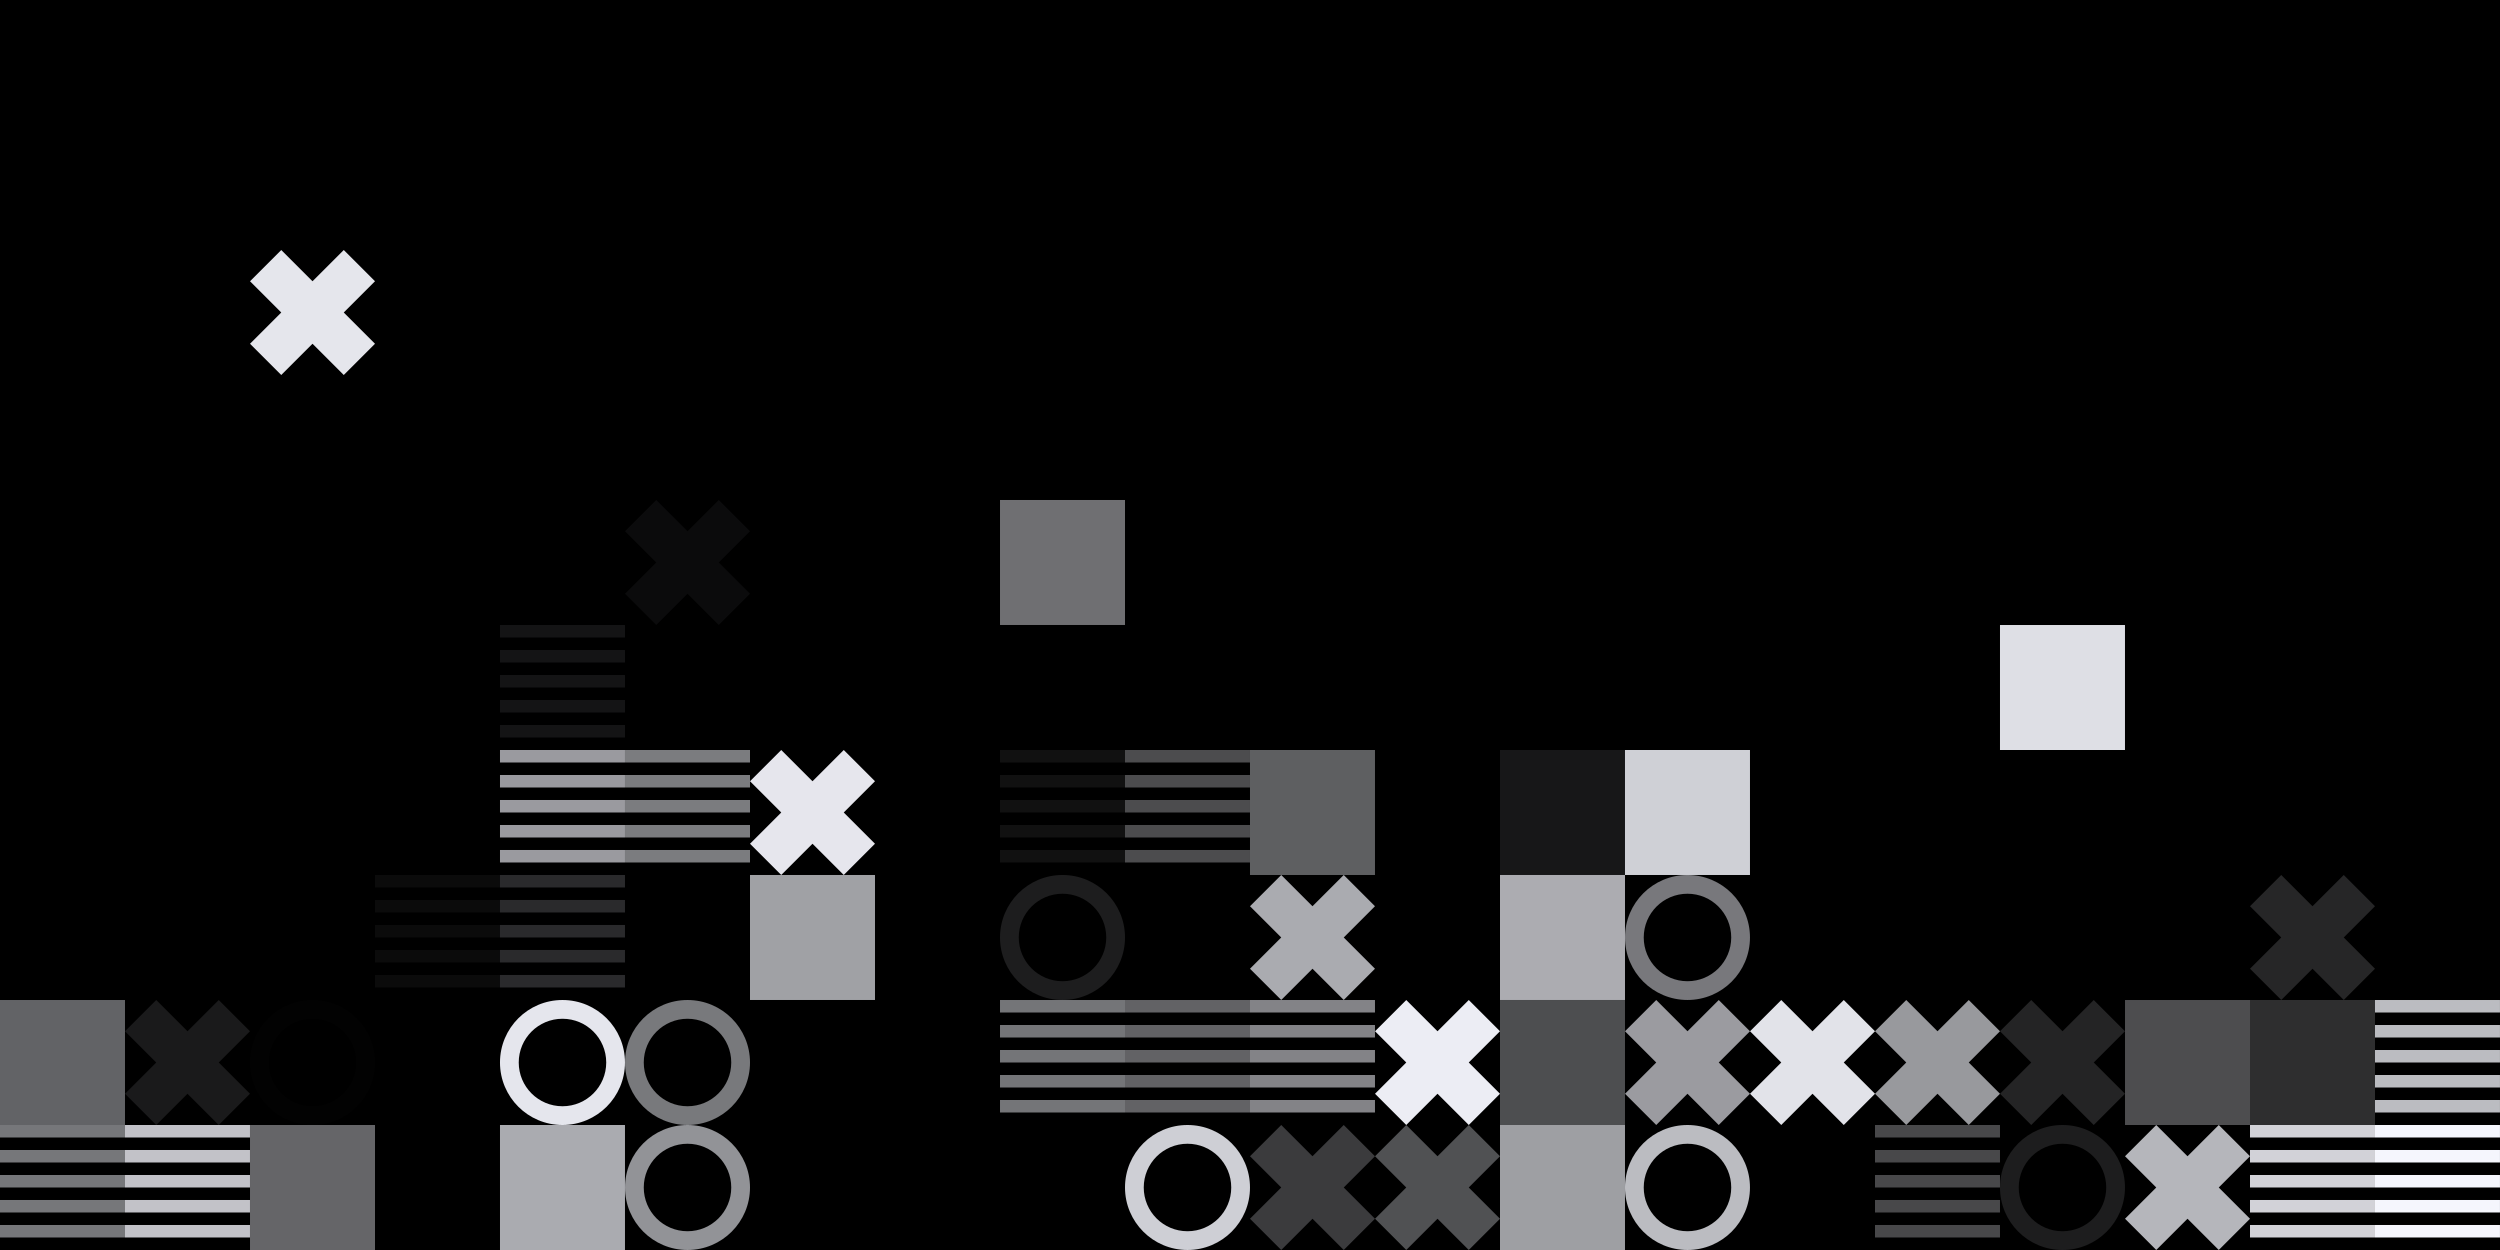
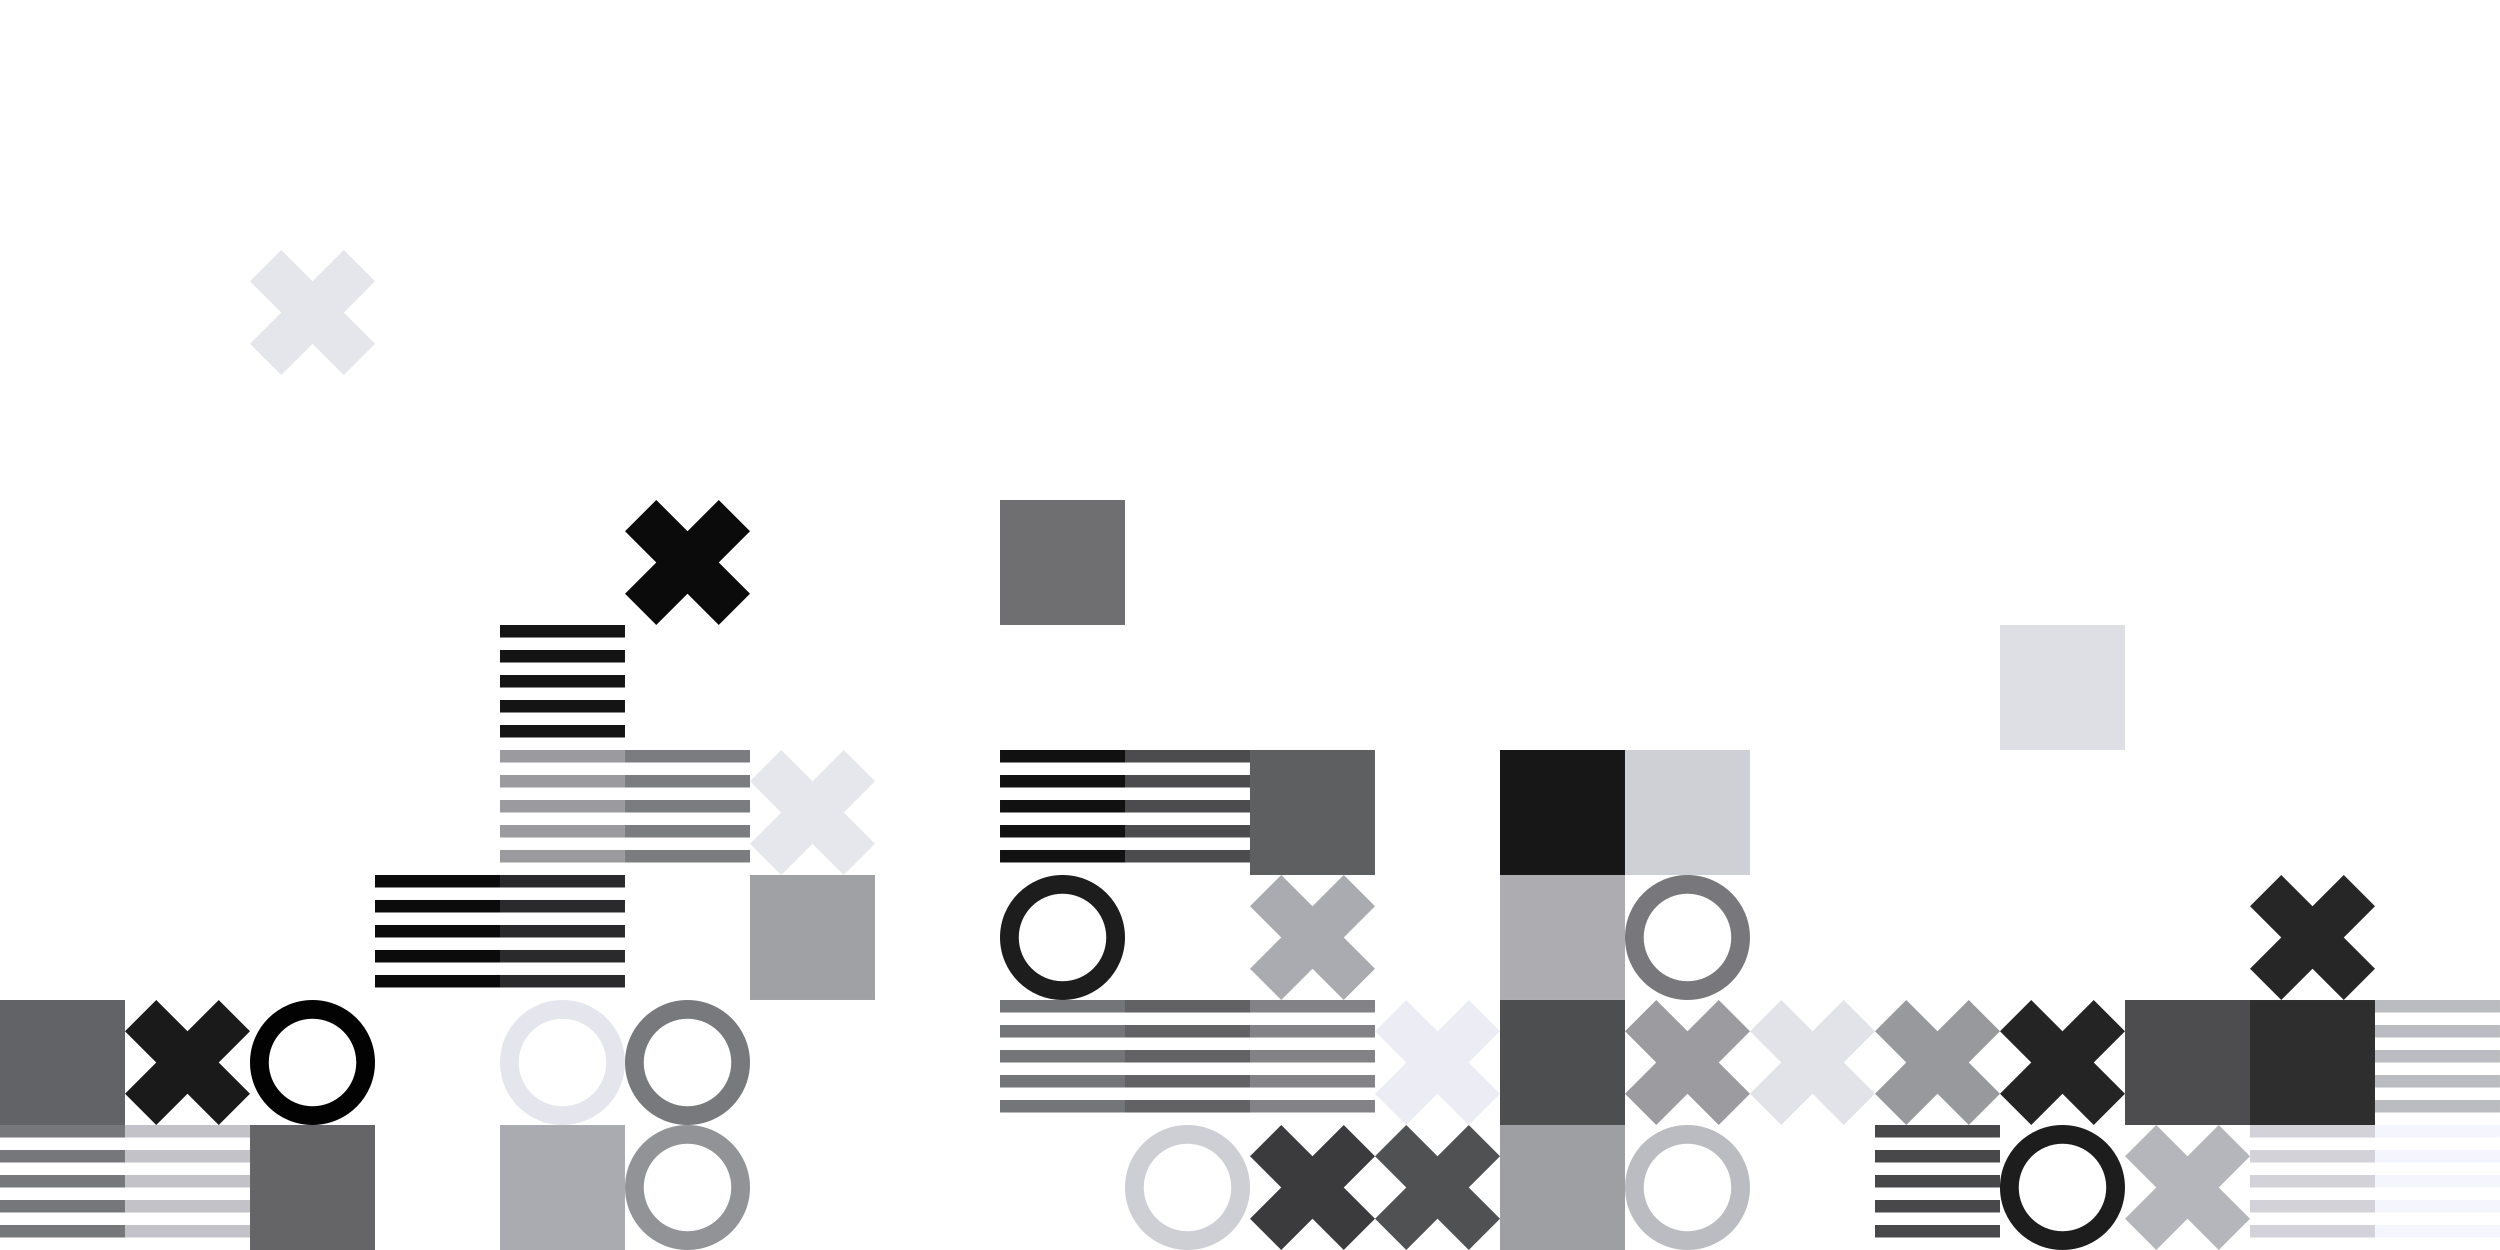
<svg xmlns="http://www.w3.org/2000/svg" viewBox="0 0 1000 499.999" preserveAspectRatio="xMaxYMax slice">
  <g transform="scale(1.491053)">
-     <rect x="0" y="0" width="737.733" height="402.4" fill="#000000" />
-     <rect x="67.067" y="67.067" width="67.067" height="67.067" fill="#000000" />
+     <rect x="0" y="0" width="737.733" height="402.4" fill="none" />
+     <rect x="67.067" y="67.067" width="67.067" height="67.067" fill="none" />
    <g transform="translate(67.07,67.07) scale(1.6765) rotate(0)">
      <path d="M10 5L5 0L0 5L5 10L0 15L5 20L10 15L15 20L20 15L15 10L20 5L15 0L10 5Z" fill="#e5e6ec" />
    </g>
-     <rect x="469.466" y="67.067" width="67.067" height="67.067" fill="#000000" />
-     <rect x="134.133" y="134.133" width="67.067" height="67.067" fill="#000000" />
+     <rect x="469.466" y="67.067" width="67.067" height="67.067" fill="none" />
+     <rect x="134.133" y="134.133" width="67.067" height="67.067" fill="none" />
    <g transform="translate(167.67,134.13) scale(1.6765) rotate(0)">
      <path d="M10 5L5 0L0 5L5 10L0 15L5 20L10 15L15 20L20 15L15 10L20 5L15 0L10 5Z" fill="#0b0b0c" />
    </g>
    <g transform="translate(134.13,167.67) scale(1.6765) rotate(0)">
      <rect width="20" height="2" fill="#141415" />
      <rect y="4" width="20" height="2" fill="#141415" />
      <rect y="8" width="20" height="2" fill="#141415" />
      <rect y="12" width="20" height="2" fill="#141415" />
      <rect y="16" width="20" height="2" fill="#141415" />
    </g>
-     <rect x="268.266" y="134.133" width="67.067" height="67.067" fill="#000000" />
+     <rect x="268.266" y="134.133" width="67.067" height="67.067" fill="none" />
    <rect x="268.27" y="134.13" width="33.53" height="33.53" fill="#6f6f72" />
-     <rect x="536.533" y="134.133" width="67.067" height="67.067" fill="#000000" />
+     <rect x="536.533" y="134.133" width="67.067" height="67.067" fill="none" />
    <rect x="536.53" y="167.67" width="33.53" height="33.53" fill="#dedfe5" />
-     <rect x="67.067" y="201.2" width="67.067" height="67.067" fill="#000000" />
+     <rect x="67.067" y="201.2" width="67.067" height="67.067" fill="none" />
    <g transform="translate(100.6,234.73) scale(1.6765) rotate(0)">
      <rect width="20" height="2" fill="#0b0b0b" />
      <rect y="4" width="20" height="2" fill="#0b0b0b" />
      <rect y="8" width="20" height="2" fill="#0b0b0b" />
      <rect y="12" width="20" height="2" fill="#0b0b0b" />
      <rect y="16" width="20" height="2" fill="#0b0b0b" />
    </g>
-     <rect x="134.133" y="201.2" width="67.067" height="67.067" fill="#000000" />
+     <rect x="134.133" y="201.2" width="67.067" height="67.067" fill="none" />
    <g transform="translate(134.13,201.2) scale(1.6765) rotate(0)">
      <rect width="20" height="2" fill="#9a9a9f" />
      <rect y="4" width="20" height="2" fill="#9a9a9f" />
      <rect y="8" width="20" height="2" fill="#9a9a9f" />
      <rect y="12" width="20" height="2" fill="#9a9a9f" />
      <rect y="16" width="20" height="2" fill="#9a9a9f" />
    </g>
    <g transform="translate(167.67,201.2) scale(1.6765) rotate(0)">
      <rect width="20" height="2" fill="#7b7c7f" />
      <rect y="4" width="20" height="2" fill="#7b7c7f" />
      <rect y="8" width="20" height="2" fill="#7b7c7f" />
      <rect y="12" width="20" height="2" fill="#7b7c7f" />
      <rect y="16" width="20" height="2" fill="#7b7c7f" />
    </g>
    <g transform="translate(134.13,234.73) scale(1.6765) rotate(0)">
      <rect width="20" height="2" fill="#2a2a2c" />
      <rect y="4" width="20" height="2" fill="#2a2a2c" />
      <rect y="8" width="20" height="2" fill="#2a2a2c" />
      <rect y="12" width="20" height="2" fill="#2a2a2c" />
      <rect y="16" width="20" height="2" fill="#2a2a2c" />
    </g>
-     <rect x="201.2" y="201.2" width="67.067" height="67.067" fill="#000000" />
+     <rect x="201.2" y="201.2" width="67.067" height="67.067" fill="none" />
    <g transform="translate(201.2,201.2) scale(1.6765) rotate(0)">
      <path d="M10 5L5 0L0 5L5 10L0 15L5 20L10 15L15 20L20 15L15 10L20 5L15 0L10 5Z" fill="#e6e6ed" />
    </g>
    <rect x="201.2" y="234.73" width="33.53" height="33.53" fill="#a0a1a5" />
-     <rect x="268.266" y="201.2" width="67.067" height="67.067" fill="#000000" />
+     <rect x="268.266" y="201.2" width="67.067" height="67.067" fill="none" />
    <g transform="translate(268.27,201.2) scale(1.6765) rotate(0)">
      <rect width="20" height="2" fill="#111111" />
      <rect y="4" width="20" height="2" fill="#111111" />
      <rect y="8" width="20" height="2" fill="#111111" />
      <rect y="12" width="20" height="2" fill="#111111" />
      <rect y="16" width="20" height="2" fill="#111111" />
    </g>
    <g transform="translate(301.8,201.2) scale(1.6765) rotate(0)">
      <rect width="20" height="2" fill="#4c4c4e" />
      <rect y="4" width="20" height="2" fill="#4c4c4e" />
      <rect y="8" width="20" height="2" fill="#4c4c4e" />
      <rect y="12" width="20" height="2" fill="#4c4c4e" />
      <rect y="16" width="20" height="2" fill="#4c4c4e" />
    </g>
    <g transform="translate(268.27,234.73) scale(1.6765) rotate(0)">
      <path fill-rule="evenodd" clip-rule="evenodd" d="M10 20C15.523 20 20 15.523 20 10C20 4.477 15.523 0 10 0C4.477 0 0 4.477 0 10C0 15.523 4.477 20 10 20ZM10 17C13.866 17 17 13.866 17 10C17 6.134 13.866 3 10 3C6.134 3 3 6.134 3 10C3 13.866 6.134 17 10 17Z" fill="#1d1d1e" />
    </g>
-     <rect x="335.333" y="201.2" width="67.067" height="67.067" fill="#000000" />
+     <rect x="335.333" y="201.2" width="67.067" height="67.067" fill="none" />
    <rect x="335.33" y="201.2" width="33.53" height="33.53" fill="#5e5f61" />
    <g transform="translate(335.33,234.73) scale(1.6765) rotate(0)">
      <path d="M10 5L5 0L0 5L5 10L0 15L5 20L10 15L15 20L20 15L15 10L20 5L15 0L10 5Z" fill="#aaabb0" />
    </g>
-     <rect x="402.4" y="201.2" width="67.067" height="67.067" fill="#000000" />
+     <rect x="402.4" y="201.2" width="67.067" height="67.067" fill="none" />
    <rect x="402.4" y="201.2" width="33.53" height="33.53" fill="#171718" />
    <rect x="435.93" y="201.2" width="33.53" height="33.53" fill="#cfd0d6" />
    <rect x="402.4" y="234.73" width="33.53" height="33.53" fill="#acacb1" />
    <g transform="translate(435.93,234.73) scale(1.6765) rotate(0)">
      <path fill-rule="evenodd" clip-rule="evenodd" d="M10 20C15.523 20 20 15.523 20 10C20 4.477 15.523 0 10 0C4.477 0 0 4.477 0 10C0 15.523 4.477 20 10 20ZM10 17C13.866 17 17 13.866 17 10C17 6.134 13.866 3 10 3C6.134 3 3 6.134 3 10C3 13.866 6.134 17 10 17Z" fill="#78787c" />
    </g>
-     <rect x="603.599" y="201.2" width="67.067" height="67.067" fill="#000000" />
+     <rect x="603.599" y="201.2" width="67.067" height="67.067" fill="none" />
    <g transform="translate(603.6,234.73) scale(1.6765) rotate(0)">
      <path d="M10 5L5 0L0 5L5 10L0 15L5 20L10 15L15 20L20 15L15 10L20 5L15 0L10 5Z" fill="#262627" />
    </g>
-     <rect x="670.666" y="201.2" width="67.067" height="67.067" fill="#000000" />
+     <rect x="670.666" y="201.2" width="67.067" height="67.067" fill="none" />
    <rect x="704.2" y="201.2" width="33.53" height="33.53" fill="#333335" />
    <g transform="translate(670.67,234.73) scale(1.6765) rotate(0)">
      <rect width="20" height="2" fill="#f3f4fa" />
      <rect y="4" width="20" height="2" fill="#f3f4fa" />
      <rect y="8" width="20" height="2" fill="#f3f4fa" />
      <rect y="12" width="20" height="2" fill="#f3f4fa" />
      <rect y="16" width="20" height="2" fill="#f3f4fa" />
    </g>
-     <rect x="0" y="268.266" width="67.067" height="67.067" fill="#000000" />
+     <rect x="0" y="268.266" width="67.067" height="67.067" fill="none" />
    <rect x="0" y="268.27" width="33.53" height="33.53" fill="#626366" />
    <g transform="translate(33.53,268.27) scale(1.6765) rotate(0)">
      <path d="M10 5L5 0L0 5L5 10L0 15L5 20L10 15L15 20L20 15L15 10L20 5L15 0L10 5Z" fill="#1a1a1b" />
    </g>
    <g transform="translate(0,301.8) scale(1.6765) rotate(0)">
      <rect width="20" height="2" fill="#76777a" />
      <rect y="4" width="20" height="2" fill="#76777a" />
      <rect y="8" width="20" height="2" fill="#76777a" />
      <rect y="12" width="20" height="2" fill="#76777a" />
      <rect y="16" width="20" height="2" fill="#76777a" />
    </g>
    <g transform="translate(33.53,301.8) scale(1.6765) rotate(0)">
      <rect width="20" height="2" fill="#c2c2c8" />
      <rect y="4" width="20" height="2" fill="#c2c2c8" />
      <rect y="8" width="20" height="2" fill="#c2c2c8" />
      <rect y="12" width="20" height="2" fill="#c2c2c8" />
      <rect y="16" width="20" height="2" fill="#c2c2c8" />
    </g>
-     <rect x="67.067" y="268.266" width="67.067" height="67.067" fill="#000000" />
+     <rect x="67.067" y="268.266" width="67.067" height="67.067" fill="none" />
    <g transform="translate(67.07,268.27) scale(1.6765) rotate(0)">
      <path fill-rule="evenodd" clip-rule="evenodd" d="M10 20C15.523 20 20 15.523 20 10C20 4.477 15.523 0 10 0C4.477 0 0 4.477 0 10C0 15.523 4.477 20 10 20ZM10 17C13.866 17 17 13.866 17 10C17 6.134 13.866 3 10 3C6.134 3 3 6.134 3 10C3 13.866 6.134 17 10 17Z" fill="#020202" />
    </g>
    <rect x="67.07" y="301.8" width="33.53" height="33.53" fill="#656568" />
-     <rect x="134.133" y="268.266" width="67.067" height="67.067" fill="#000000" />
+     <rect x="134.133" y="268.266" width="67.067" height="67.067" fill="none" />
    <g transform="translate(134.13,268.27) scale(1.6765) rotate(0)">
      <path fill-rule="evenodd" clip-rule="evenodd" d="M10 20C15.523 20 20 15.523 20 10C20 4.477 15.523 0 10 0C4.477 0 0 4.477 0 10C0 15.523 4.477 20 10 20ZM10 17C13.866 17 17 13.866 17 10C17 6.134 13.866 3 10 3C6.134 3 3 6.134 3 10C3 13.866 6.134 17 10 17Z" fill="#e5e6ed" />
    </g>
    <g transform="translate(167.67,268.27) scale(1.6765) rotate(0)">
      <path fill-rule="evenodd" clip-rule="evenodd" d="M10 20C15.523 20 20 15.523 20 10C20 4.477 15.523 0 10 0C4.477 0 0 4.477 0 10C0 15.523 4.477 20 10 20ZM10 17C13.866 17 17 13.866 17 10C17 6.134 13.866 3 10 3C6.134 3 3 6.134 3 10C3 13.866 6.134 17 10 17Z" fill="#78797c" />
    </g>
    <rect x="134.13" y="301.8" width="33.53" height="33.53" fill="#aaabb0" />
    <g transform="translate(167.67,301.8) scale(1.6765) rotate(0)">
      <path fill-rule="evenodd" clip-rule="evenodd" d="M10 20C15.523 20 20 15.523 20 10C20 4.477 15.523 0 10 0C4.477 0 0 4.477 0 10C0 15.523 4.477 20 10 20ZM10 17C13.866 17 17 13.866 17 10C17 6.134 13.866 3 10 3C6.134 3 3 6.134 3 10C3 13.866 6.134 17 10 17Z" fill="#929397" />
    </g>
-     <rect x="268.266" y="268.266" width="67.067" height="67.067" fill="#000000" />
+     <rect x="268.266" y="268.266" width="67.067" height="67.067" fill="none" />
    <g transform="translate(268.27,268.27) scale(1.6765) rotate(0)">
      <rect width="20" height="2" fill="#747578" />
      <rect y="4" width="20" height="2" fill="#747578" />
      <rect y="8" width="20" height="2" fill="#747578" />
      <rect y="12" width="20" height="2" fill="#747578" />
      <rect y="16" width="20" height="2" fill="#747578" />
    </g>
    <g transform="translate(301.8,268.27) scale(1.6765) rotate(0)">
      <rect width="20" height="2" fill="#626265" />
      <rect y="4" width="20" height="2" fill="#626265" />
      <rect y="8" width="20" height="2" fill="#626265" />
      <rect y="12" width="20" height="2" fill="#626265" />
      <rect y="16" width="20" height="2" fill="#626265" />
    </g>
    <g transform="translate(301.8,301.8) scale(1.6765) rotate(0)">
      <path fill-rule="evenodd" clip-rule="evenodd" d="M10 20C15.523 20 20 15.523 20 10C20 4.477 15.523 0 10 0C4.477 0 0 4.477 0 10C0 15.523 4.477 20 10 20ZM10 17C13.866 17 17 13.866 17 10C17 6.134 13.866 3 10 3C6.134 3 3 6.134 3 10C3 13.866 6.134 17 10 17Z" fill="#cecfd5" />
    </g>
-     <rect x="335.333" y="268.266" width="67.067" height="67.067" fill="#000000" />
+     <rect x="335.333" y="268.266" width="67.067" height="67.067" fill="none" />
    <g transform="translate(335.33,268.27) scale(1.6765) rotate(0)">
      <rect width="20" height="2" fill="#838387" />
      <rect y="4" width="20" height="2" fill="#838387" />
      <rect y="8" width="20" height="2" fill="#838387" />
      <rect y="12" width="20" height="2" fill="#838387" />
      <rect y="16" width="20" height="2" fill="#838387" />
    </g>
    <g transform="translate(368.87,268.27) scale(1.6765) rotate(0)">
      <path d="M10 5L5 0L0 5L5 10L0 15L5 20L10 15L15 20L20 15L15 10L20 5L15 0L10 5Z" fill="#ecedf4" />
    </g>
    <g transform="translate(335.33,301.8) scale(1.6765) rotate(0)">
      <path d="M10 5L5 0L0 5L5 10L0 15L5 20L10 15L15 20L20 15L15 10L20 5L15 0L10 5Z" fill="#3b3b3d" />
    </g>
    <g transform="translate(368.87,301.8) scale(1.6765) rotate(0)">
      <path d="M10 5L5 0L0 5L5 10L0 15L5 20L10 15L15 20L20 15L15 10L20 5L15 0L10 5Z" fill="#505153" />
    </g>
-     <rect x="402.4" y="268.266" width="67.067" height="67.067" fill="#000000" />
+     <rect x="402.4" y="268.266" width="67.067" height="67.067" fill="none" />
    <rect x="402.4" y="268.27" width="33.53" height="33.53" fill="#4d4e50" />
    <g transform="translate(435.93,268.27) scale(1.6765) rotate(0)">
      <path d="M10 5L5 0L0 5L5 10L0 15L5 20L10 15L15 20L20 15L15 10L20 5L15 0L10 5Z" fill="#9b9ba0" />
    </g>
    <rect x="402.4" y="301.8" width="33.53" height="33.53" fill="#9e9fa3" />
    <g transform="translate(435.93,301.8) scale(1.6765) rotate(0)">
      <path fill-rule="evenodd" clip-rule="evenodd" d="M10 20C15.523 20 20 15.523 20 10C20 4.477 15.523 0 10 0C4.477 0 0 4.477 0 10C0 15.523 4.477 20 10 20ZM10 17C13.866 17 17 13.866 17 10C17 6.134 13.866 3 10 3C6.134 3 3 6.134 3 10C3 13.866 6.134 17 10 17Z" fill="#bbbcc1" />
    </g>
-     <rect x="469.466" y="268.266" width="67.067" height="67.067" fill="#000000" />
+     <rect x="469.466" y="268.266" width="67.067" height="67.067" fill="none" />
    <g transform="translate(469.47,268.27) scale(1.6765) rotate(0)">
      <path d="M10 5L5 0L0 5L5 10L0 15L5 20L10 15L15 20L20 15L15 10L20 5L15 0L10 5Z" fill="#e2e3e9" />
    </g>
    <g transform="translate(503,268.27) scale(1.6765) rotate(0)">
      <path d="M10 5L5 0L0 5L5 10L0 15L5 20L10 15L15 20L20 15L15 10L20 5L15 0L10 5Z" fill="#98999d" />
    </g>
    <g transform="translate(503,301.8) scale(1.6765) rotate(0)">
      <rect width="20" height="2" fill="#48484a" />
      <rect y="4" width="20" height="2" fill="#48484a" />
      <rect y="8" width="20" height="2" fill="#48484a" />
      <rect y="12" width="20" height="2" fill="#48484a" />
      <rect y="16" width="20" height="2" fill="#48484a" />
    </g>
-     <rect x="536.533" y="268.266" width="67.067" height="67.067" fill="#000000" />
+     <rect x="536.533" y="268.266" width="67.067" height="67.067" fill="none" />
    <g transform="translate(536.53,268.27) scale(1.6765) rotate(0)">
      <path d="M10 5L5 0L0 5L5 10L0 15L5 20L10 15L15 20L20 15L15 10L20 5L15 0L10 5Z" fill="#242425" />
    </g>
    <rect x="570.07" y="268.27" width="33.53" height="33.53" fill="#4d4d4f" />
    <g transform="translate(536.53,301.8) scale(1.6765) rotate(0)">
      <path fill-rule="evenodd" clip-rule="evenodd" d="M10 20C15.523 20 20 15.523 20 10C20 4.477 15.523 0 10 0C4.477 0 0 4.477 0 10C0 15.523 4.477 20 10 20ZM10 17C13.866 17 17 13.866 17 10C17 6.134 13.866 3 10 3C6.134 3 3 6.134 3 10C3 13.866 6.134 17 10 17Z" fill="#1d1d1e" />
    </g>
    <g transform="translate(570.07,301.8) scale(1.6765) rotate(0)">
      <path d="M10 5L5 0L0 5L5 10L0 15L5 20L10 15L15 20L20 15L15 10L20 5L15 0L10 5Z" fill="#b5b6bb" />
    </g>
-     <rect x="603.599" y="268.266" width="67.067" height="67.067" fill="#000000" />
+     <rect x="603.599" y="268.266" width="67.067" height="67.067" fill="none" />
    <rect x="603.6" y="268.27" width="33.53" height="33.53" fill="#2e2e2f" />
    <g transform="translate(637.13,268.27) scale(1.6765) rotate(0)">
      <rect width="20" height="2" fill="#bbbcc1" />
      <rect y="4" width="20" height="2" fill="#bbbcc1" />
      <rect y="8" width="20" height="2" fill="#bbbcc1" />
      <rect y="12" width="20" height="2" fill="#bbbcc1" />
      <rect y="16" width="20" height="2" fill="#bbbcc1" />
    </g>
    <g transform="translate(603.6,301.8) scale(1.6765) rotate(0)">
      <rect width="20" height="2" fill="#d2d2d8" />
      <rect y="4" width="20" height="2" fill="#d2d2d8" />
      <rect y="8" width="20" height="2" fill="#d2d2d8" />
      <rect y="12" width="20" height="2" fill="#d2d2d8" />
      <rect y="16" width="20" height="2" fill="#d2d2d8" />
    </g>
    <g transform="translate(637.13,301.8) scale(1.6765) rotate(0)">
      <rect width="20" height="2" fill="#f5f6fd" />
      <rect y="4" width="20" height="2" fill="#f5f6fd" />
      <rect y="8" width="20" height="2" fill="#f5f6fd" />
      <rect y="12" width="20" height="2" fill="#f5f6fd" />
      <rect y="16" width="20" height="2" fill="#f5f6fd" />
    </g>
-     <rect x="670.666" y="268.266" width="67.067" height="67.067" fill="#000000" />
+     <rect x="670.666" y="268.266" width="67.067" height="67.067" fill="none" />
    <g transform="translate(670.67,268.27) scale(1.6765) rotate(0)">
      <rect width="20" height="2" fill="#121213" />
      <rect y="4" width="20" height="2" fill="#121213" />
      <rect y="8" width="20" height="2" fill="#121213" />
      <rect y="12" width="20" height="2" fill="#121213" />
      <rect y="16" width="20" height="2" fill="#121213" />
    </g>
    <g transform="translate(670.67,301.8) scale(1.6765) rotate(0)">
      <path fill-rule="evenodd" clip-rule="evenodd" d="M10 20C15.523 20 20 15.523 20 10C20 4.477 15.523 0 10 0C4.477 0 0 4.477 0 10C0 15.523 4.477 20 10 20ZM10 17C13.866 17 17 13.866 17 10C17 6.134 13.866 3 10 3C6.134 3 3 6.134 3 10C3 13.866 6.134 17 10 17Z" fill="#1c1c1d" />
    </g>
    <g transform="translate(704.2,301.8) scale(1.6765) rotate(0)">
      <path fill-rule="evenodd" clip-rule="evenodd" d="M10 20C15.523 20 20 15.523 20 10C20 4.477 15.523 0 10 0C4.477 0 0 4.477 0 10C0 15.523 4.477 20 10 20ZM10 17C13.866 17 17 13.866 17 10C17 6.134 13.866 3 10 3C6.134 3 3 6.134 3 10C3 13.866 6.134 17 10 17Z" fill="#404042" />
    </g>
-     <rect x="0" y="335.333" width="67.067" height="67.067" fill="#000000" />
+     <rect x="0" y="335.333" width="67.067" height="67.067" fill="none" />
    <g transform="translate(0,335.33) scale(1.6765) rotate(0)">
      <path d="M10 5L5 0L0 5L5 10L0 15L5 20L10 15L15 20L20 15L15 10L20 5L15 0L10 5Z" fill="#6c6d70" />
    </g>
    <g transform="translate(33.53,335.33) scale(1.6765) rotate(0)">
      <path fill-rule="evenodd" clip-rule="evenodd" d="M10 20C15.523 20 20 15.523 20 10C20 4.477 15.523 0 10 0C4.477 0 0 4.477 0 10C0 15.523 4.477 20 10 20ZM10 17C13.866 17 17 13.866 17 10C17 6.134 13.866 3 10 3C6.134 3 3 6.134 3 10C3 13.866 6.134 17 10 17Z" fill="#151516" />
    </g>
    <g transform="translate(0,368.87) scale(1.6765) rotate(0)">
      <path fill-rule="evenodd" clip-rule="evenodd" d="M10 20C15.523 20 20 15.523 20 10C20 4.477 15.523 0 10 0C4.477 0 0 4.477 0 10C0 15.523 4.477 20 10 20ZM10 17C13.866 17 17 13.866 17 10C17 6.134 13.866 3 10 3C6.134 3 3 6.134 3 10C3 13.866 6.134 17 10 17Z" fill="#58595b" />
    </g>
    <g transform="translate(33.53,368.87) scale(1.6765) rotate(0)">
      <rect width="20" height="2" fill="#67676a" />
      <rect y="4" width="20" height="2" fill="#67676a" />
      <rect y="8" width="20" height="2" fill="#67676a" />
      <rect y="12" width="20" height="2" fill="#67676a" />
      <rect y="16" width="20" height="2" fill="#67676a" />
    </g>
-     <rect x="67.067" y="335.333" width="67.067" height="67.067" fill="#000000" />
+     <rect x="67.067" y="335.333" width="67.067" height="67.067" fill="none" />
    <rect x="67.07" y="335.33" width="33.53" height="33.53" fill="#eaebf2" />
    <g transform="translate(100.6,335.33) scale(1.6765) rotate(0)">
      <rect width="20" height="2" fill="#464648" />
      <rect y="4" width="20" height="2" fill="#464648" />
      <rect y="8" width="20" height="2" fill="#464648" />
      <rect y="12" width="20" height="2" fill="#464648" />
      <rect y="16" width="20" height="2" fill="#464648" />
    </g>
    <g transform="translate(67.07,368.87) scale(1.6765) rotate(0)">
      <rect width="20" height="2" fill="#7a7a7e" />
      <rect y="4" width="20" height="2" fill="#7a7a7e" />
      <rect y="8" width="20" height="2" fill="#7a7a7e" />
      <rect y="12" width="20" height="2" fill="#7a7a7e" />
      <rect y="16" width="20" height="2" fill="#7a7a7e" />
    </g>
    <rect x="100.6" y="368.87" width="33.53" height="33.53" fill="#242425" />
-     <rect x="134.133" y="335.333" width="67.067" height="67.067" fill="#000000" />
+     <rect x="134.133" y="335.333" width="67.067" height="67.067" fill="none" />
    <g transform="translate(134.13,335.33) scale(1.6765) rotate(0)">
      <path d="M10 5L5 0L0 5L5 10L0 15L5 20L10 15L15 20L20 15L15 10L20 5L15 0L10 5Z" fill="#5a5a5d" />
    </g>
    <g transform="translate(167.67,335.33) scale(1.6765) rotate(0)">
      <path d="M10 5L5 0L0 5L5 10L0 15L5 20L10 15L15 20L20 15L15 10L20 5L15 0L10 5Z" fill="#7c7d80" />
    </g>
    <rect x="134.13" y="368.87" width="33.53" height="33.53" fill="#101010" />
    <g transform="translate(167.67,368.87) scale(1.6765) rotate(0)">
      <path d="M10 5L5 0L0 5L5 10L0 15L5 20L10 15L15 20L20 15L15 10L20 5L15 0L10 5Z" fill="#353537" />
    </g>
-     <rect x="201.2" y="335.333" width="67.067" height="67.067" fill="#000000" />
+     <rect x="201.2" y="335.333" width="67.067" height="67.067" fill="none" />
    <g transform="translate(201.2,335.33) scale(1.6765) rotate(0)">
      <path fill-rule="evenodd" clip-rule="evenodd" d="M10 20C15.523 20 20 15.523 20 10C20 4.477 15.523 0 10 0C4.477 0 0 4.477 0 10C0 15.523 4.477 20 10 20ZM10 17C13.866 17 17 13.866 17 10C17 6.134 13.866 3 10 3C6.134 3 3 6.134 3 10C3 13.866 6.134 17 10 17Z" fill="#9b9ca0" />
    </g>
    <rect x="234.73" y="335.33" width="33.53" height="33.53" fill="#f6f7fe" />
    <g transform="translate(201.2,368.87) scale(1.6765) rotate(0)">
      <path fill-rule="evenodd" clip-rule="evenodd" d="M10 20C15.523 20 20 15.523 20 10C20 4.477 15.523 0 10 0C4.477 0 0 4.477 0 10C0 15.523 4.477 20 10 20ZM10 17C13.866 17 17 13.866 17 10C17 6.134 13.866 3 10 3C6.134 3 3 6.134 3 10C3 13.866 6.134 17 10 17Z" fill="#8a8a8e" />
    </g>
    <rect x="234.73" y="368.87" width="33.53" height="33.53" fill="#646467" />
-     <rect x="268.266" y="335.333" width="67.067" height="67.067" fill="#000000" />
+     <rect x="268.266" y="335.333" width="67.067" height="67.067" fill="none" />
    <g transform="translate(268.27,335.33) scale(1.6765) rotate(0)">
      <path fill-rule="evenodd" clip-rule="evenodd" d="M10 20C15.523 20 20 15.523 20 10C20 4.477 15.523 0 10 0C4.477 0 0 4.477 0 10C0 15.523 4.477 20 10 20ZM10 17C13.866 17 17 13.866 17 10C17 6.134 13.866 3 10 3C6.134 3 3 6.134 3 10C3 13.866 6.134 17 10 17Z" fill="#29292a" />
    </g>
    <g transform="translate(301.8,335.33) scale(1.6765) rotate(0)">
      <path fill-rule="evenodd" clip-rule="evenodd" d="M10 20C15.523 20 20 15.523 20 10C20 4.477 15.523 0 10 0C4.477 0 0 4.477 0 10C0 15.523 4.477 20 10 20ZM10 17C13.866 17 17 13.866 17 10C17 6.134 13.866 3 10 3C6.134 3 3 6.134 3 10C3 13.866 6.134 17 10 17Z" fill="#808185" />
    </g>
    <g transform="translate(268.27,368.87) scale(1.6765) rotate(0)">
      <path d="M10 5L5 0L0 5L5 10L0 15L5 20L10 15L15 20L20 15L15 10L20 5L15 0L10 5Z" fill="#c5c6cb" />
    </g>
    <g transform="translate(301.8,368.87) scale(1.6765) rotate(0)">
      <path d="M10 5L5 0L0 5L5 10L0 15L5 20L10 15L15 20L20 15L15 10L20 5L15 0L10 5Z" fill="#535356" />
    </g>
-     <rect x="335.333" y="335.333" width="67.067" height="67.067" fill="#000000" />
+     <rect x="335.333" y="335.333" width="67.067" height="67.067" fill="none" />
    <g transform="translate(335.33,335.33) scale(1.6765) rotate(0)">
      <rect width="20" height="2" fill="#b6b7bc" />
      <rect y="4" width="20" height="2" fill="#b6b7bc" />
      <rect y="8" width="20" height="2" fill="#b6b7bc" />
      <rect y="12" width="20" height="2" fill="#b6b7bc" />
      <rect y="16" width="20" height="2" fill="#b6b7bc" />
    </g>
    <rect x="368.87" y="335.33" width="33.53" height="33.53" fill="#939397" />
    <g transform="translate(335.33,368.87) scale(1.6765) rotate(0)">
      <path fill-rule="evenodd" clip-rule="evenodd" d="M10 20C15.523 20 20 15.523 20 10C20 4.477 15.523 0 10 0C4.477 0 0 4.477 0 10C0 15.523 4.477 20 10 20ZM10 17C13.866 17 17 13.866 17 10C17 6.134 13.866 3 10 3C6.134 3 3 6.134 3 10C3 13.866 6.134 17 10 17Z" fill="#5a5b5d" />
    </g>
    <g transform="translate(368.87,368.87) scale(1.6765) rotate(0)">
      <rect width="20" height="2" fill="#848588" />
      <rect y="4" width="20" height="2" fill="#848588" />
      <rect y="8" width="20" height="2" fill="#848588" />
      <rect y="12" width="20" height="2" fill="#848588" />
      <rect y="16" width="20" height="2" fill="#848588" />
    </g>
-     <rect x="402.4" y="335.333" width="67.067" height="67.067" fill="#000000" />
+     <rect x="402.4" y="335.333" width="67.067" height="67.067" fill="none" />
    <rect x="402.4" y="335.33" width="33.53" height="33.53" fill="#b0b1b6" />
    <g transform="translate(435.93,335.33) scale(1.6765) rotate(0)">
      <path fill-rule="evenodd" clip-rule="evenodd" d="M10 20C15.523 20 20 15.523 20 10C20 4.477 15.523 0 10 0C4.477 0 0 4.477 0 10C0 15.523 4.477 20 10 20ZM10 17C13.866 17 17 13.866 17 10C17 6.134 13.866 3 10 3C6.134 3 3 6.134 3 10C3 13.866 6.134 17 10 17Z" fill="#1a1b1b" />
    </g>
    <g transform="translate(402.4,368.87) scale(1.6765) rotate(0)">
      <path d="M10 5L5 0L0 5L5 10L0 15L5 20L10 15L15 20L20 15L15 10L20 5L15 0L10 5Z" fill="#646568" />
    </g>
    <g transform="translate(435.93,368.87) scale(1.6765) rotate(0)">
      <path fill-rule="evenodd" clip-rule="evenodd" d="M10 20C15.523 20 20 15.523 20 10C20 4.477 15.523 0 10 0C4.477 0 0 4.477 0 10C0 15.523 4.477 20 10 20ZM10 17C13.866 17 17 13.866 17 10C17 6.134 13.866 3 10 3C6.134 3 3 6.134 3 10C3 13.866 6.134 17 10 17Z" fill="#1f1f20" />
    </g>
-     <rect x="469.466" y="335.333" width="67.067" height="67.067" fill="#000000" />
+     <rect x="469.466" y="335.333" width="67.067" height="67.067" fill="none" />
    <rect x="469.47" y="335.33" width="33.53" height="33.53" fill="#5b5b5e" />
    <g transform="translate(503,335.33) scale(1.6765) rotate(0)">
      <rect width="20" height="2" fill="#1e1e1f" />
      <rect y="4" width="20" height="2" fill="#1e1e1f" />
      <rect y="8" width="20" height="2" fill="#1e1e1f" />
      <rect y="12" width="20" height="2" fill="#1e1e1f" />
      <rect y="16" width="20" height="2" fill="#1e1e1f" />
    </g>
    <g transform="translate(469.47,368.87) scale(1.6765) rotate(0)">
      <path fill-rule="evenodd" clip-rule="evenodd" d="M10 20C15.523 20 20 15.523 20 10C20 4.477 15.523 0 10 0C4.477 0 0 4.477 0 10C0 15.523 4.477 20 10 20ZM10 17C13.866 17 17 13.866 17 10C17 6.134 13.866 3 10 3C6.134 3 3 6.134 3 10C3 13.866 6.134 17 10 17Z" fill="#353536" />
    </g>
    <g transform="translate(503,368.87) scale(1.6765) rotate(0)">
      <path d="M10 5L5 0L0 5L5 10L0 15L5 20L10 15L15 20L20 15L15 10L20 5L15 0L10 5Z" fill="#f5f6fd" />
    </g>
-     <rect x="536.533" y="335.333" width="67.067" height="67.067" fill="#000000" />
+     <rect x="536.533" y="335.333" width="67.067" height="67.067" fill="none" />
    <g transform="translate(536.53,335.33) scale(1.6765) rotate(0)">
      <path d="M10 5L5 0L0 5L5 10L0 15L5 20L10 15L15 20L20 15L15 10L20 5L15 0L10 5Z" fill="#aaaaaf" />
    </g>
    <rect x="570.07" y="335.33" width="33.53" height="33.53" fill="#95969a" />
    <g transform="translate(536.53,368.87) scale(1.6765) rotate(0)">
      <path fill-rule="evenodd" clip-rule="evenodd" d="M10 20C15.523 20 20 15.523 20 10C20 4.477 15.523 0 10 0C4.477 0 0 4.477 0 10C0 15.523 4.477 20 10 20ZM10 17C13.866 17 17 13.866 17 10C17 6.134 13.866 3 10 3C6.134 3 3 6.134 3 10C3 13.866 6.134 17 10 17Z" fill="#c6c7cc" />
    </g>
    <g transform="translate(570.07,368.87) scale(1.6765) rotate(0)">
      <path fill-rule="evenodd" clip-rule="evenodd" d="M10 20C15.523 20 20 15.523 20 10C20 4.477 15.523 0 10 0C4.477 0 0 4.477 0 10C0 15.523 4.477 20 10 20ZM10 17C13.866 17 17 13.866 17 10C17 6.134 13.866 3 10 3C6.134 3 3 6.134 3 10C3 13.866 6.134 17 10 17Z" fill="#9b9ca0" />
    </g>
-     <rect x="603.599" y="335.333" width="67.067" height="67.067" fill="#000000" />
+     <rect x="603.599" y="335.333" width="67.067" height="67.067" fill="none" />
    <g transform="translate(603.6,335.33) scale(1.6765) rotate(0)">
      <path d="M10 5L5 0L0 5L5 10L0 15L5 20L10 15L15 20L20 15L15 10L20 5L15 0L10 5Z" fill="#171718" />
    </g>
    <rect x="637.13" y="335.33" width="33.53" height="33.53" fill="#c9cad0" />
    <g transform="translate(603.6,368.87) scale(1.6765) rotate(0)">
      <path d="M10 5L5 0L0 5L5 10L0 15L5 20L10 15L15 20L20 15L15 10L20 5L15 0L10 5Z" fill="#161617" />
    </g>
    <g transform="translate(637.13,368.87) scale(1.6765) rotate(0)">
      <path fill-rule="evenodd" clip-rule="evenodd" d="M10 20C15.523 20 20 15.523 20 10C20 4.477 15.523 0 10 0C4.477 0 0 4.477 0 10C0 15.523 4.477 20 10 20ZM10 17C13.866 17 17 13.866 17 10C17 6.134 13.866 3 10 3C6.134 3 3 6.134 3 10C3 13.866 6.134 17 10 17Z" fill="#bfbfc5" />
    </g>
-     <rect x="670.666" y="335.333" width="67.067" height="67.067" fill="#000000" />
+     <rect x="670.666" y="335.333" width="67.067" height="67.067" fill="none" />
    <g transform="translate(670.67,335.33) scale(1.6765) rotate(0)">
      <rect width="20" height="2" fill="#59595c" />
      <rect y="4" width="20" height="2" fill="#59595c" />
      <rect y="8" width="20" height="2" fill="#59595c" />
      <rect y="12" width="20" height="2" fill="#59595c" />
      <rect y="16" width="20" height="2" fill="#59595c" />
    </g>
    <g transform="translate(704.2,335.33) scale(1.6765) rotate(0)">
      <path fill-rule="evenodd" clip-rule="evenodd" d="M10 20C15.523 20 20 15.523 20 10C20 4.477 15.523 0 10 0C4.477 0 0 4.477 0 10C0 15.523 4.477 20 10 20ZM10 17C13.866 17 17 13.866 17 10C17 6.134 13.866 3 10 3C6.134 3 3 6.134 3 10C3 13.866 6.134 17 10 17Z" fill="#1c1c1d" />
    </g>
    <g transform="translate(670.67,368.87) scale(1.6765) rotate(0)">
      <rect width="20" height="2" fill="#2e2f30" />
      <rect y="4" width="20" height="2" fill="#2e2f30" />
      <rect y="8" width="20" height="2" fill="#2e2f30" />
      <rect y="12" width="20" height="2" fill="#2e2f30" />
      <rect y="16" width="20" height="2" fill="#2e2f30" />
    </g>
    <g transform="translate(704.2,368.87) scale(1.6765) rotate(0)">
      <rect width="20" height="2" fill="#7b7c7f" />
      <rect y="4" width="20" height="2" fill="#7b7c7f" />
      <rect y="8" width="20" height="2" fill="#7b7c7f" />
      <rect y="12" width="20" height="2" fill="#7b7c7f" />
      <rect y="16" width="20" height="2" fill="#7b7c7f" />
    </g>
  </g>
</svg>
